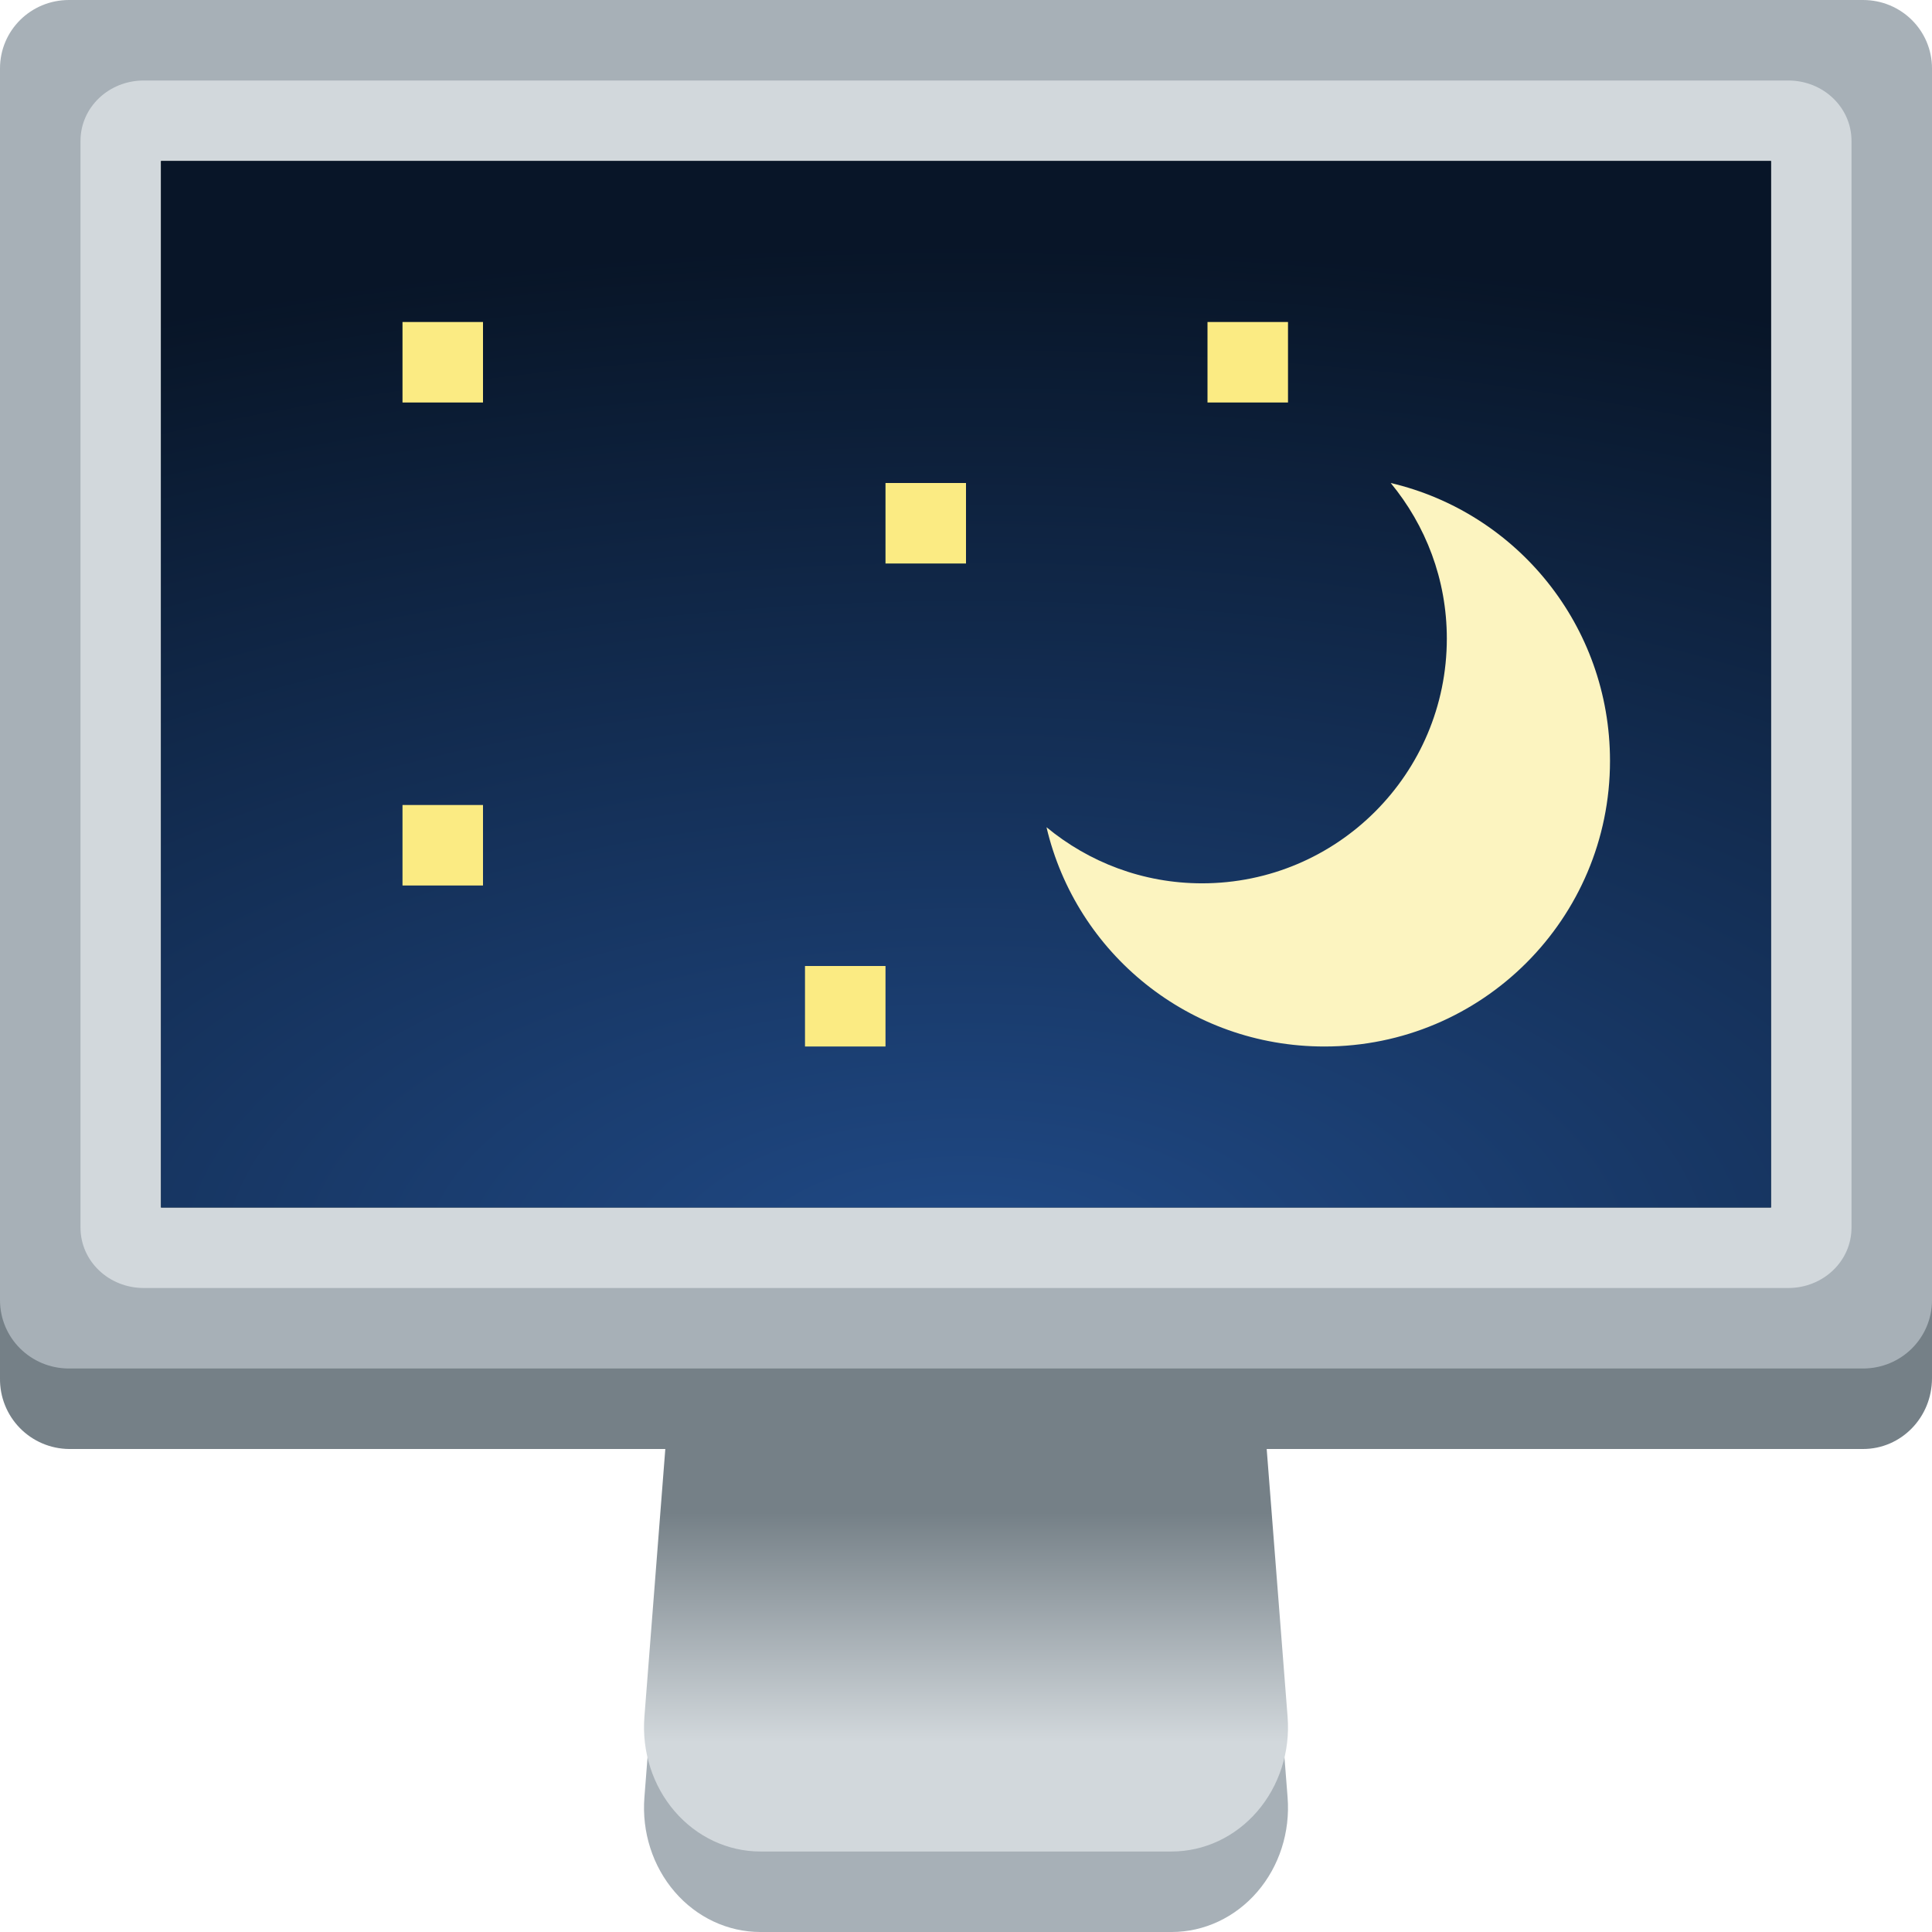
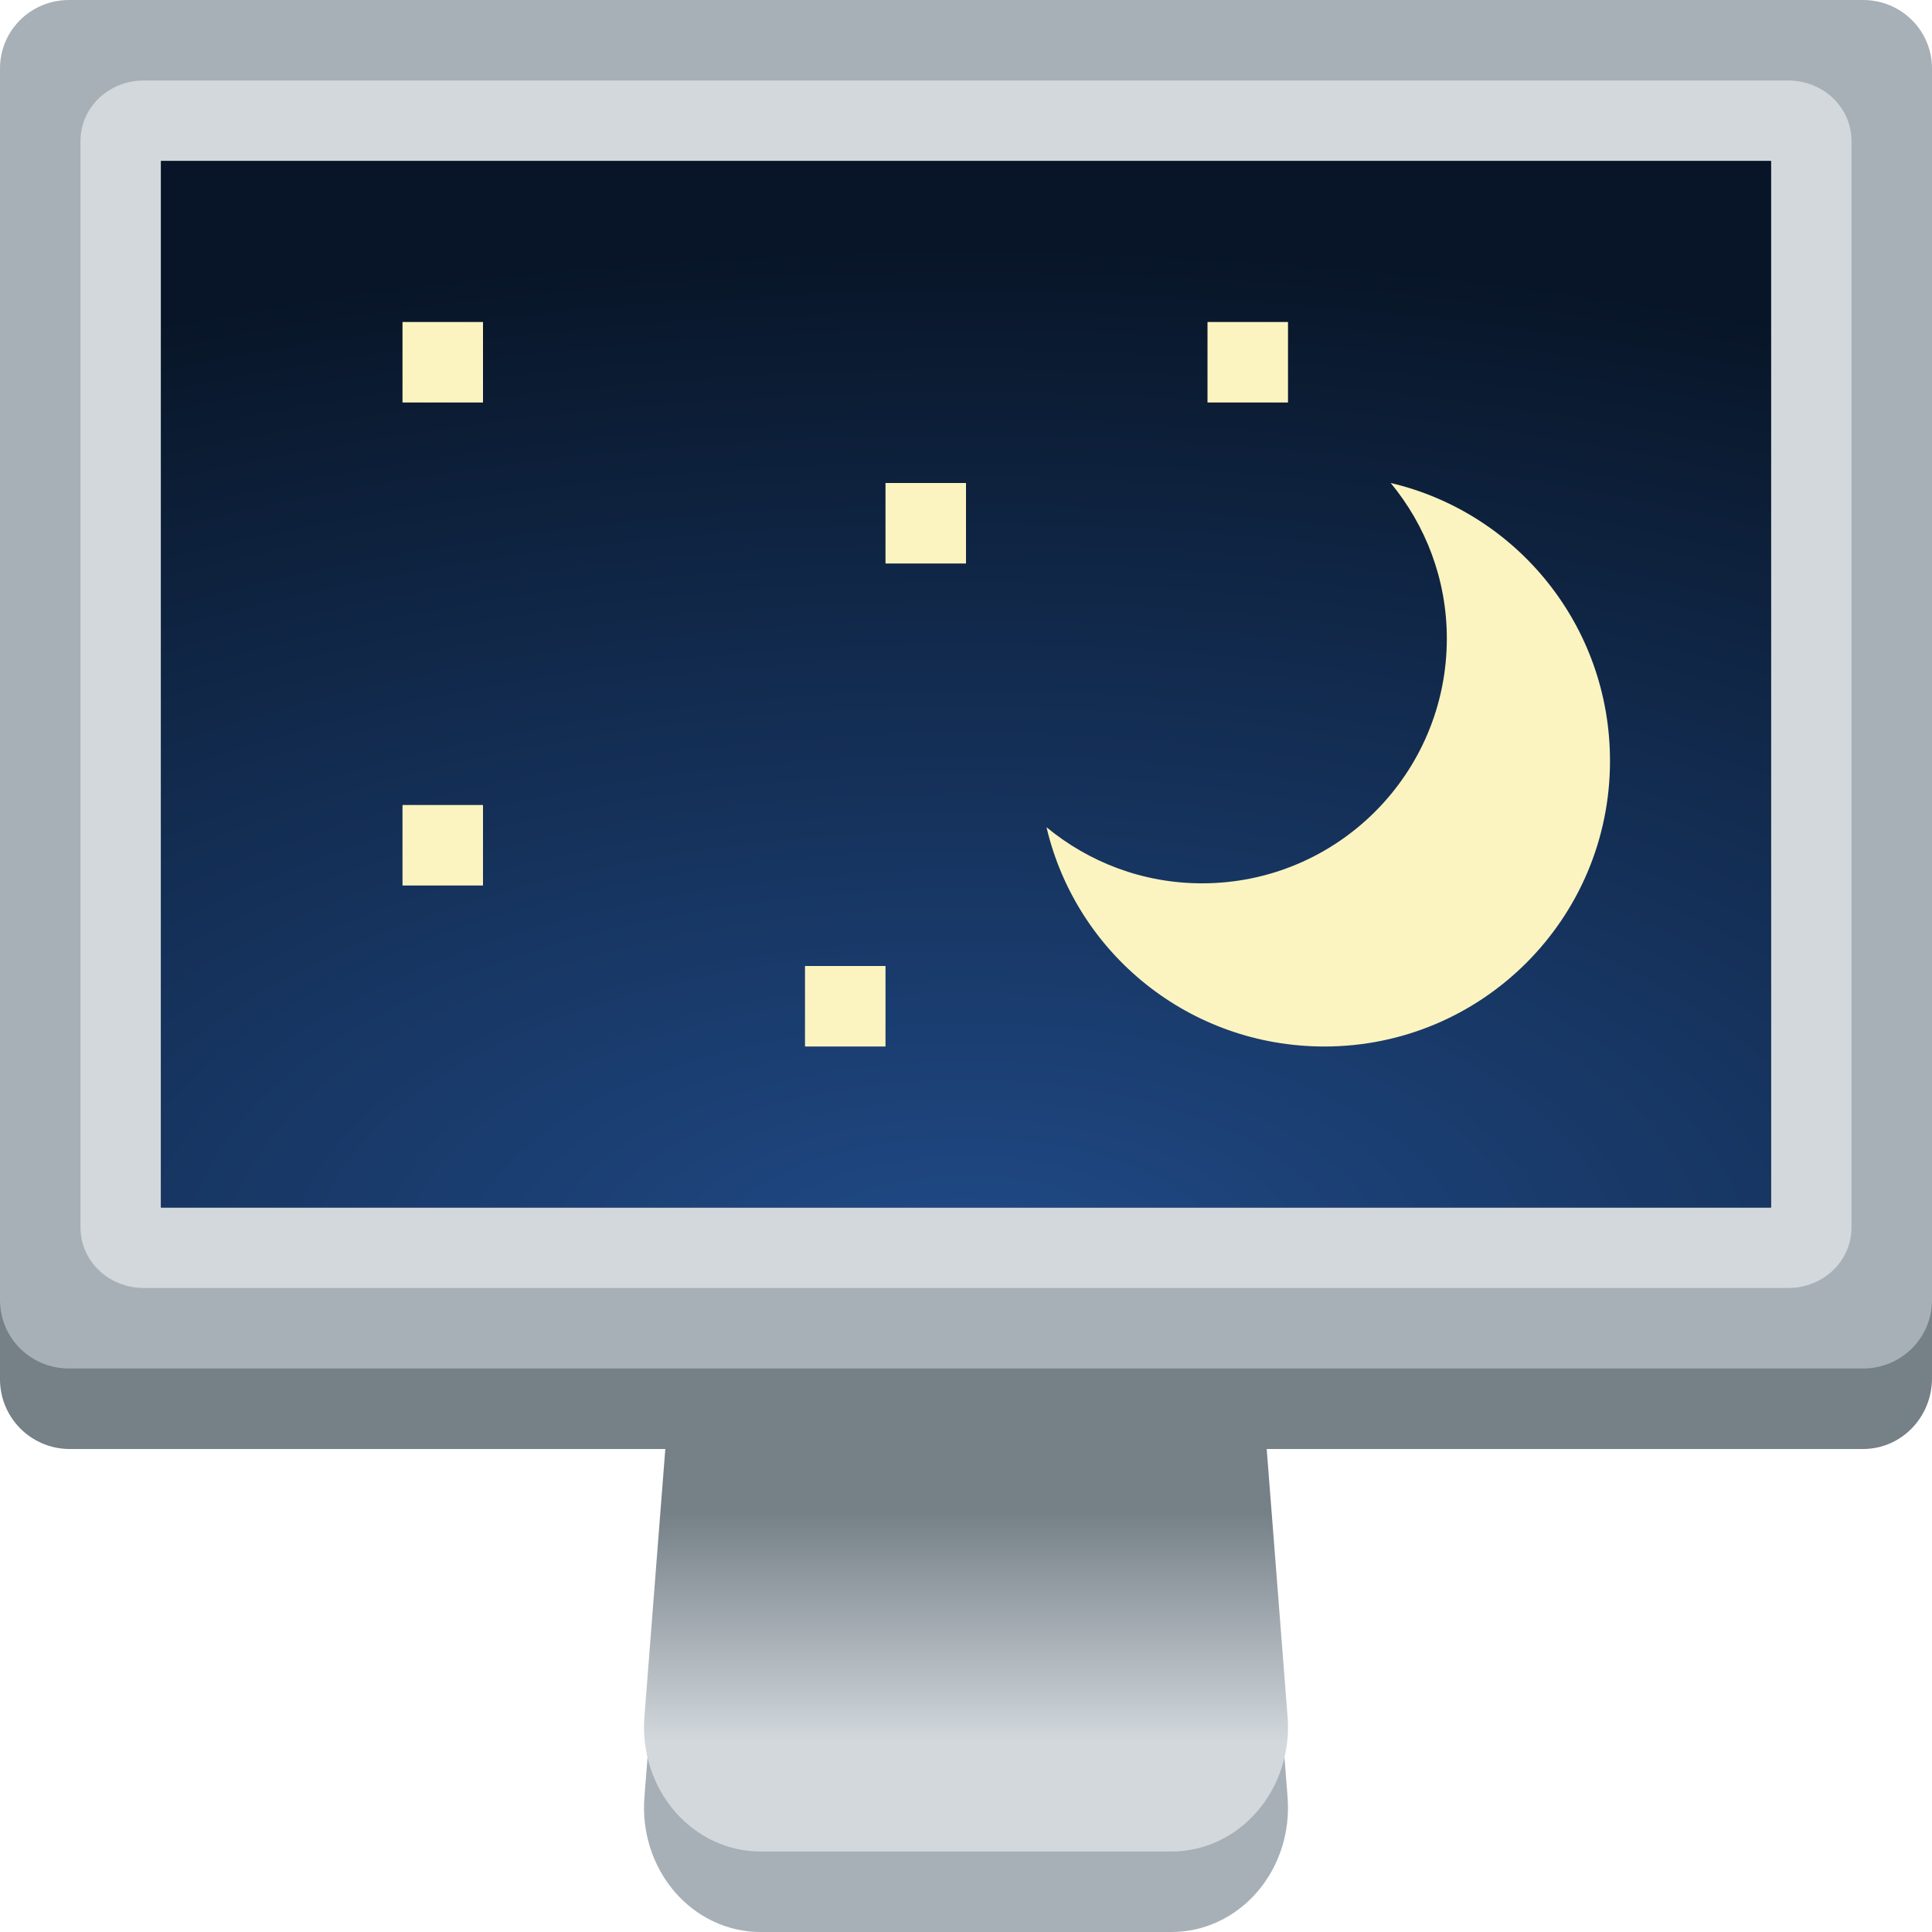
<svg xmlns="http://www.w3.org/2000/svg" xmlns:xlink="http://www.w3.org/1999/xlink" height="24" width="24" version="1.1" id="svg18">
  <defs id="defs22">
    <linearGradient id="linearGradient1175">
      <stop style="stop-color:#d2d8dc;stop-opacity:1" offset="0" id="stop1171" />
      <stop style="stop-color:#758087;stop-opacity:1" offset="1" id="stop1173" />
    </linearGradient>
    <linearGradient xlink:href="#linearGradient29735" id="linearGradient29737" x1="1118.735" y1="283.54" x2="1118.735" y2="233.404" gradientUnits="userSpaceOnUse" />
    <linearGradient id="linearGradient29735">
      <stop style="stop-color:#d2d8dc;stop-opacity:1" offset="0" id="stop29731" />
      <stop style="stop-color:#758087;stop-opacity:1" offset="1" id="stop29733" />
    </linearGradient>
    <linearGradient xlink:href="#linearGradient1175" id="linearGradient1134" gradientUnits="userSpaceOnUse" x1="1118.735" y1="283.54" x2="1118.735" y2="233.404" />
    <linearGradient id="linearGradient9567">
      <stop style="stop-color:#204a87;stop-opacity:1" offset="0" id="stop9569" />
      <stop style="stop-color:#081527;stop-opacity:0.99" offset="1" id="stop9571" />
    </linearGradient>
    <radialGradient xlink:href="#linearGradient9567" id="radialGradient9531-7-6" gradientUnits="userSpaceOnUse" gradientTransform="matrix(1.403606,0,0,0.6676546,-21.69503,70.34299)" cx="24.006" cy="37.922" fx="24.006" fy="37.922" r="19" />
  </defs>
  <g id="g16" style="stroke-width:4" transform="translate(0,-80)">
    <path transform="matrix(0.05322259,0,0,0.05683837,-47.39641,86.52576)" style="display:inline;opacity:1;fill:#a7b0b7;fill-opacity:1;stroke:none;stroke-width:20;stroke-linecap:square;stroke-linejoin:miter;stroke-miterlimit:4;stroke-dasharray:none;stroke-dashoffset:0;stroke-opacity:1;enable-background:new" id="rect2101-7" d="m 1084,61.125 a 27.16,27.16 0 0 0 -27.062,24.9 l -16,192 A 27.16,27.16 0 0 0 1068,307.438 h 48 48 a 27.16,27.16 0 0 0 27.062,-29.412 l -16,-192 A 27.16,27.16 0 0 0 1148,61.125 h -32 z" />
    <path transform="matrix(0.05322259,0,0,0.05683837,-47.39641,85.52576)" style="display:inline;opacity:1;fill:url(#linearGradient1134);fill-opacity:1;stroke:none;stroke-width:20;stroke-linecap:square;stroke-linejoin:miter;stroke-miterlimit:4;stroke-dasharray:none;stroke-dashoffset:0;stroke-opacity:1;enable-background:new" id="rect2101" d="m 1084,61.125 a 27.16,27.16 0 0 0 -27.062,24.9 l -16,192 A 27.16,27.16 0 0 0 1068,307.438 h 48 48 a 27.16,27.16 0 0 0 27.062,-29.412 l -16,-192 A 27.16,27.16 0 0 0 1148,61.125 h -32 z" />
    <path d="m 0.857,80.857 c -0.475,0 -0.857,0.392 -0.857,0.879 V 97.121 A 0.866,0.866 0 0 0 0.857,98 H 23.143 c 0.475,0 0.857,-0.393 0.857,-0.879 V 81.737 a 0.866,0.866 0 0 0 -0.857,-0.879 z" id="path6" style="fill:#758087;fill-opacity:1;stroke-width:0.857" />
    <path d="M 0.857,80 C 0.382,80 0,80.379 0,80.85 V 96.15 C 0,96.621 0.382,97 0.857,97 H 23.143 C 23.618,97 24,96.621 24,96.15 V 80.85 C 24,80.379 23.618,80 23.143,80 Z" id="path8" style="fill:#a7b0b7;fill-opacity:1;stroke:none;stroke-width:0.546;stroke-miterlimit:4;stroke-dasharray:none;stroke-opacity:1" />
    <path transform="matrix(0.1064452,0,0,0.1010411,227.2072,121.9362)" style="display:inline;opacity:1;fill:#a7b0b7;fill-opacity:1;stroke:none;stroke-width:20;stroke-linecap:square;stroke-linejoin:miter;stroke-miterlimit:4;stroke-dasharray:none;stroke-dashoffset:0;stroke-opacity:1;enable-background:new" id="rect2101-7-6" d="m 1084,61.125 a 27.16,27.16 0 0 0 -27.062,24.9 l -16,192 A 27.16,27.16 0 0 0 1068,307.438 h 48 48 a 27.16,27.16 0 0 0 27.062,-29.412 l -16,-192 A 27.16,27.16 0 0 0 1148,61.125 h -32 z" />
    <path transform="matrix(0.1057799,0,0,0.1010411,227.8996,120.9362)" style="display:inline;opacity:1;fill:url(#linearGradient29737);fill-opacity:1;stroke:none;stroke-width:20;stroke-linecap:square;stroke-linejoin:miter;stroke-miterlimit:4;stroke-dasharray:none;stroke-dashoffset:0;stroke-opacity:1;enable-background:new" id="rect2101-4" d="m 1084,61.125 a 27.16,27.16 0 0 0 -27.062,24.9 l -16,192 A 27.16,27.16 0 0 0 1068,307.438 h 48 48 a 27.16,27.16 0 0 0 27.062,-29.412 l -16,-192 A 27.16,27.16 0 0 0 1148,61.125 h -32 z" />
    <path d="m 325.572,110.726 c -0.871,0 -1.571,0.692 -1.571,1.553 v 27.168 A 1.587,1.529 0 0 0 325.572,141 h 40.857 c 0.871,0 1.571,-0.693 1.571,-1.553 V 112.279 a 1.587,1.529 0 0 0 -1.571,-1.553 z" id="path6-9" style="fill:#a7b0b7;fill-opacity:1;stroke-width:1.542" />
    <path d="m 325.616,109 c -0.87,0 -1.57,0.694 -1.57,1.555 v 27.999 c 0,0.862 0.7,1.555 1.57,1.555 h 40.812 c 0.87,0 1.57,-0.694 1.57,-1.555 v -27.999 c 0,-0.862 -0.7,-1.555 -1.57,-1.555 z" id="path8-5" style="fill:#d1d7db;fill-opacity:1;stroke-width:1.563" />
    <path d="m 326,111 h 40 v 27 h -40 z" id="path12-0" style="fill:#18262f;fill-opacity:1;stroke-width:1.677" />
    <g style="display:inline;stroke-width:4;enable-background:new" id="g2436-4" transform="matrix(0.3888699,0,0,0.3888699,327.939,26.00512)">
      <path id="path2396-8" d="m 95.304,221.14 -97.719,64.289 h 25.716 72.004 z M 79.875,243 v 27 l -42.607,0.257 z" style="color:#000000;font-style:normal;font-variant:normal;font-weight:normal;font-stretch:normal;font-size:medium;line-height:normal;font-family:sans-serif;font-variant-ligatures:normal;font-variant-position:normal;font-variant-caps:normal;font-variant-numeric:normal;font-variant-alternates:normal;font-feature-settings:normal;text-indent:0;text-align:start;text-decoration:none;text-decoration-line:none;text-decoration-style:solid;text-decoration-color:#000000;letter-spacing:normal;word-spacing:normal;text-transform:none;writing-mode:lr-tb;direction:ltr;text-orientation:mixed;dominant-baseline:auto;baseline-shift:baseline;text-anchor:start;white-space:normal;shape-padding:0;clip-rule:nonzero;display:inline;overflow:visible;visibility:visible;opacity:1;isolation:auto;mix-blend-mode:normal;color-interpolation:sRGB;color-interpolation-filters:linearRGB;solid-color:#000000;solid-opacity:1;vector-effect:none;fill:#f6d32d;fill-opacity:1;fill-rule:nonzero;stroke:none;stroke-width:14.542;stroke-linecap:butt;stroke-linejoin:miter;stroke-miterlimit:4;stroke-dasharray:none;stroke-dashoffset:0;stroke-opacity:1;color-rendering:auto;image-rendering:auto;shape-rendering:auto;text-rendering:auto;enable-background:accumulate" />
      <path id="path2398-7" d="M 79.875,71 37.268,96.257 v 2 L 79.875,73 Z m -78.381,39.858 -3.909,2.572 h 25.716 l 72.004,0.06 v -2.632 H 23.301 Z" style="color:#000000;font-style:normal;font-variant:normal;font-weight:normal;font-stretch:normal;font-size:medium;line-height:normal;font-family:sans-serif;font-variant-ligatures:normal;font-variant-position:normal;font-variant-caps:normal;font-variant-numeric:normal;font-variant-alternates:normal;font-feature-settings:normal;text-indent:0;text-align:start;text-decoration:none;text-decoration-line:none;text-decoration-style:solid;text-decoration-color:#000000;letter-spacing:normal;word-spacing:normal;text-transform:none;writing-mode:lr-tb;direction:ltr;text-orientation:mixed;dominant-baseline:auto;baseline-shift:baseline;text-anchor:start;white-space:normal;shape-padding:0;clip-rule:nonzero;display:inline;overflow:visible;visibility:visible;opacity:1;isolation:auto;mix-blend-mode:normal;color-interpolation:sRGB;color-interpolation-filters:linearRGB;solid-color:#000000;solid-opacity:1;vector-effect:none;fill:#e5a50a;fill-opacity:1;fill-rule:nonzero;stroke:none;stroke-width:14;stroke-linecap:butt;stroke-linejoin:miter;stroke-miterlimit:4;stroke-dasharray:none;stroke-dashoffset:0;stroke-opacity:1;color-rendering:auto;image-rendering:auto;shape-rendering:auto;text-rendering:auto;enable-background:accumulate" transform="translate(0,172)" />
      <g id="g2434-1" transform="translate(-0.1250001,2)">
        <path style="display:inline;fill:none;stroke:#b38108;stroke-width:2.572;stroke-linecap:butt;stroke-linejoin:miter;stroke-miterlimit:4;stroke-dasharray:none;stroke-opacity:1;enable-background:new" d="m 11.854,278.286 v 5.143" id="path2432-7" />
        <path style="display:inline;fill:none;stroke:#b38108;stroke-width:2.572;stroke-linecap:butt;stroke-linejoin:miter;stroke-miterlimit:4;stroke-dasharray:none;stroke-opacity:1;enable-background:new" d="m 19.473,275.715 v 7.715" id="path2432-8-2" />
        <path style="display:inline;fill:none;stroke:#b38108;stroke-width:2.572;stroke-linecap:butt;stroke-linejoin:miter;stroke-miterlimit:4;stroke-dasharray:none;stroke-opacity:1;enable-background:new" d="m 27.283,278.286 v 5.143" id="path2432-4-7" />
        <path style="display:inline;fill:none;stroke:#b38108;stroke-width:2.572;stroke-linecap:butt;stroke-linejoin:miter;stroke-miterlimit:4;stroke-dasharray:none;stroke-opacity:1;enable-background:new" d="m 42.812,278.286 v 5.143" id="path2432-1-22" />
        <path style="display:inline;fill:none;stroke:#b38108;stroke-width:2.572;stroke-linecap:butt;stroke-linejoin:miter;stroke-miterlimit:4;stroke-dasharray:none;stroke-opacity:1;enable-background:new" d="m 35.1,275.715 v 7.715" id="path2432-8-4-6" />
        <path style="display:inline;fill:none;stroke:#b38108;stroke-width:2.572;stroke-linecap:butt;stroke-linejoin:miter;stroke-miterlimit:4;stroke-dasharray:none;stroke-opacity:1;enable-background:new" d="m 50.53,275.715 v 7.715" id="path2432-8-4-9-1" />
        <path style="display:inline;fill:none;stroke:#b38108;stroke-width:2.572;stroke-linecap:butt;stroke-linejoin:miter;stroke-miterlimit:4;stroke-dasharray:none;stroke-opacity:1;enable-background:new" d="m 58.142,278.286 v 5.143" id="path2432-1-2-0" />
        <path style="display:inline;fill:none;stroke:#b38108;stroke-width:2.572;stroke-linecap:butt;stroke-linejoin:miter;stroke-miterlimit:4;stroke-dasharray:none;stroke-opacity:1;enable-background:new" d="m 65.856,275.715 v 7.715" id="path2432-8-4-0-6" />
        <path style="display:inline;fill:none;stroke:#b38108;stroke-width:2.572;stroke-linecap:butt;stroke-linejoin:miter;stroke-miterlimit:4;stroke-dasharray:none;stroke-opacity:1;enable-background:new" d="m 73.685,278.286 v 5.143" id="path2432-1-2-6-1" />
        <path style="display:inline;fill:none;stroke:#b38108;stroke-width:2.572;stroke-linecap:butt;stroke-linejoin:miter;stroke-miterlimit:4;stroke-dasharray:none;stroke-opacity:1;enable-background:new" d="m 81.161,275.715 v 7.715" id="path2432-8-4-8-5" />
        <path style="display:inline;fill:none;stroke:#b38108;stroke-width:2.572;stroke-linecap:butt;stroke-linejoin:miter;stroke-miterlimit:4;stroke-dasharray:none;stroke-opacity:1;enable-background:new" d="m 90.286,278.286 v 5.143" id="path2432-1-2-6-9-9" />
      </g>
    </g>
    <path style="fill:#d2d8dc;fill-opacity:1;stroke:none;stroke-width:0.491;stroke-miterlimit:4;stroke-dasharray:none;stroke-opacity:1" id="path8-0" d="M 1.786,81 C 1.35,81 1,81.335 1,81.75 V 95.25 C 1,95.665 1.35,96 1.786,96 H 22.214 C 22.65,96 23,95.665 23,95.25 V 81.75 C 23,81.335 22.65,81 22.214,81 Z" />
    <path d="M 2,82 H 22 V 95 H 2 Z" id="path12-5-1-8" style="fill:#18262f;fill-opacity:1;stroke-width:0.823" />
    <rect y="82" x="2" height="13" width="20" id="rect9511-2-1" style="display:inline;fill:url(#radialGradient9531-7-6);fill-opacity:1;fill-rule:evenodd;stroke:none;stroke-width:0.402;enable-background:new" />
    <path style="color:#bebebe;display:inline;overflow:visible;visibility:visible;fill:#fcf4c0;fill-opacity:1;fill-rule:nonzero;stroke:none;stroke-width:0.7;marker:none;enable-background:accumulate" d="m 17.276,86 c 0.434,0.526 0.697,1.197 0.697,1.932 0,1.679 -1.361,3.041 -3.041,3.041 -0.735,0 -1.407,-0.263 -1.932,-0.697 C 13.368,91.843 14.773,93 16.452,93 18.412,93 20,91.412 20,89.452 20,87.773 18.843,86.368 17.276,86 Z" id="path5549-7-7" />
-     <rect style="fill:#fbeb83;fill-rule:evenodd;stroke-width:3.754" id="rect1046" width="1" height="1" x="5" y="84" rx="0" ry="0" />
-     <rect ry="0" rx="0" y="86" x="11" height="1" width="1" id="rect1046-2" style="fill:#fbeb83;fill-rule:evenodd;stroke-width:3.754" />
-     <rect ry="0" rx="0" y="92" x="10" height="1" width="1" id="rect1046-7" style="fill:#fbeb83;fill-rule:evenodd;stroke-width:3.754" />
-     <rect ry="0" rx="0" y="84" x="15" height="1" width="1" id="rect1046-5" style="fill:#fbeb83;fill-rule:evenodd;stroke-width:3.754" />
-     <rect ry="0" rx="0" y="90" x="5" height="1" width="1" id="rect1046-22" style="fill:#fbeb83;fill-rule:evenodd;stroke-width:3.754" />
+     <rect style="fill:#fcf4c0;fill-rule:evenodd;stroke-width:3.754" id="rect1046" width="1" height="1" x="5" y="84" rx="0" ry="0" />
+     <rect ry="0" rx="0" y="86" x="11" height="1" width="1" id="rect1046-2" style="fill:#fcf4c0;fill-rule:evenodd;stroke-width:3.754" />
+     <rect ry="0" rx="0" y="92" x="10" height="1" width="1" id="rect1046-7" style="fill:#fcf4c0;fill-rule:evenodd;stroke-width:3.754" />
+     <rect ry="0" rx="0" y="84" x="15" height="1" width="1" id="rect1046-5" style="fill:#fcf4c0;fill-rule:evenodd;stroke-width:3.754" />
+     <rect ry="0" rx="0" y="90" x="5" height="1" width="1" id="rect1046-22" style="fill:#fcf4c0;fill-rule:evenodd;stroke-width:3.754" />
  </g>
</svg>
